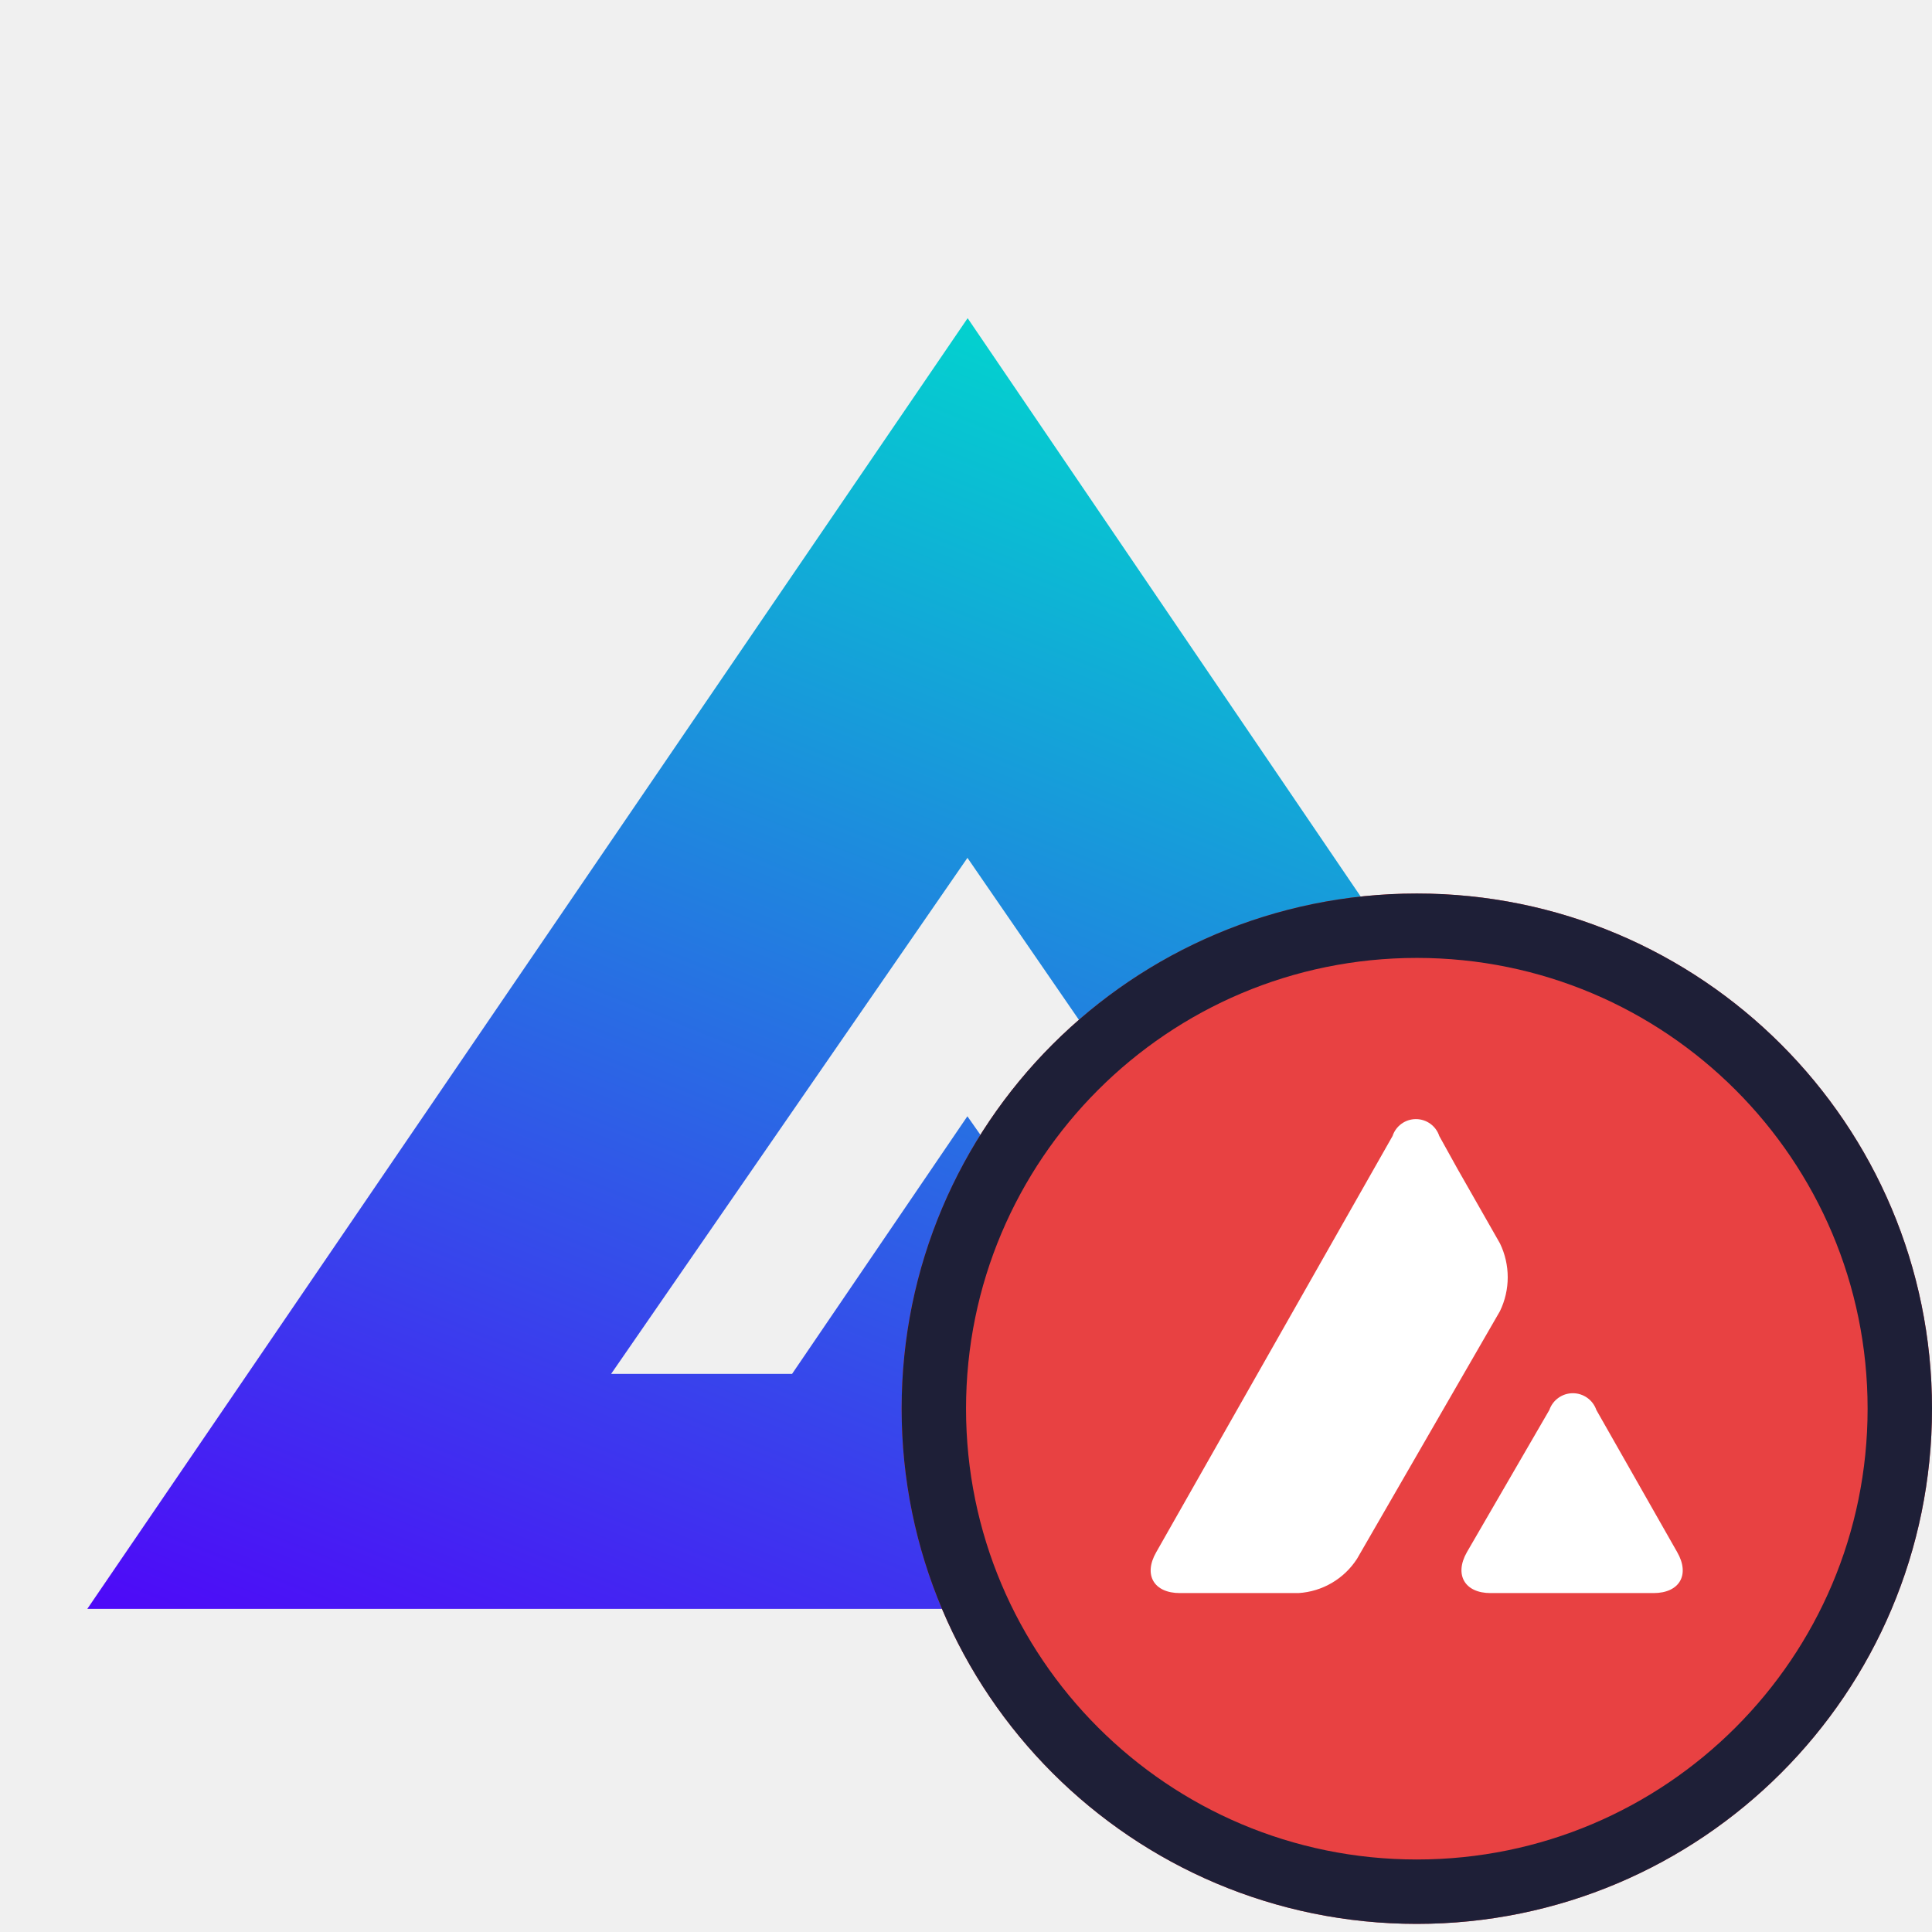
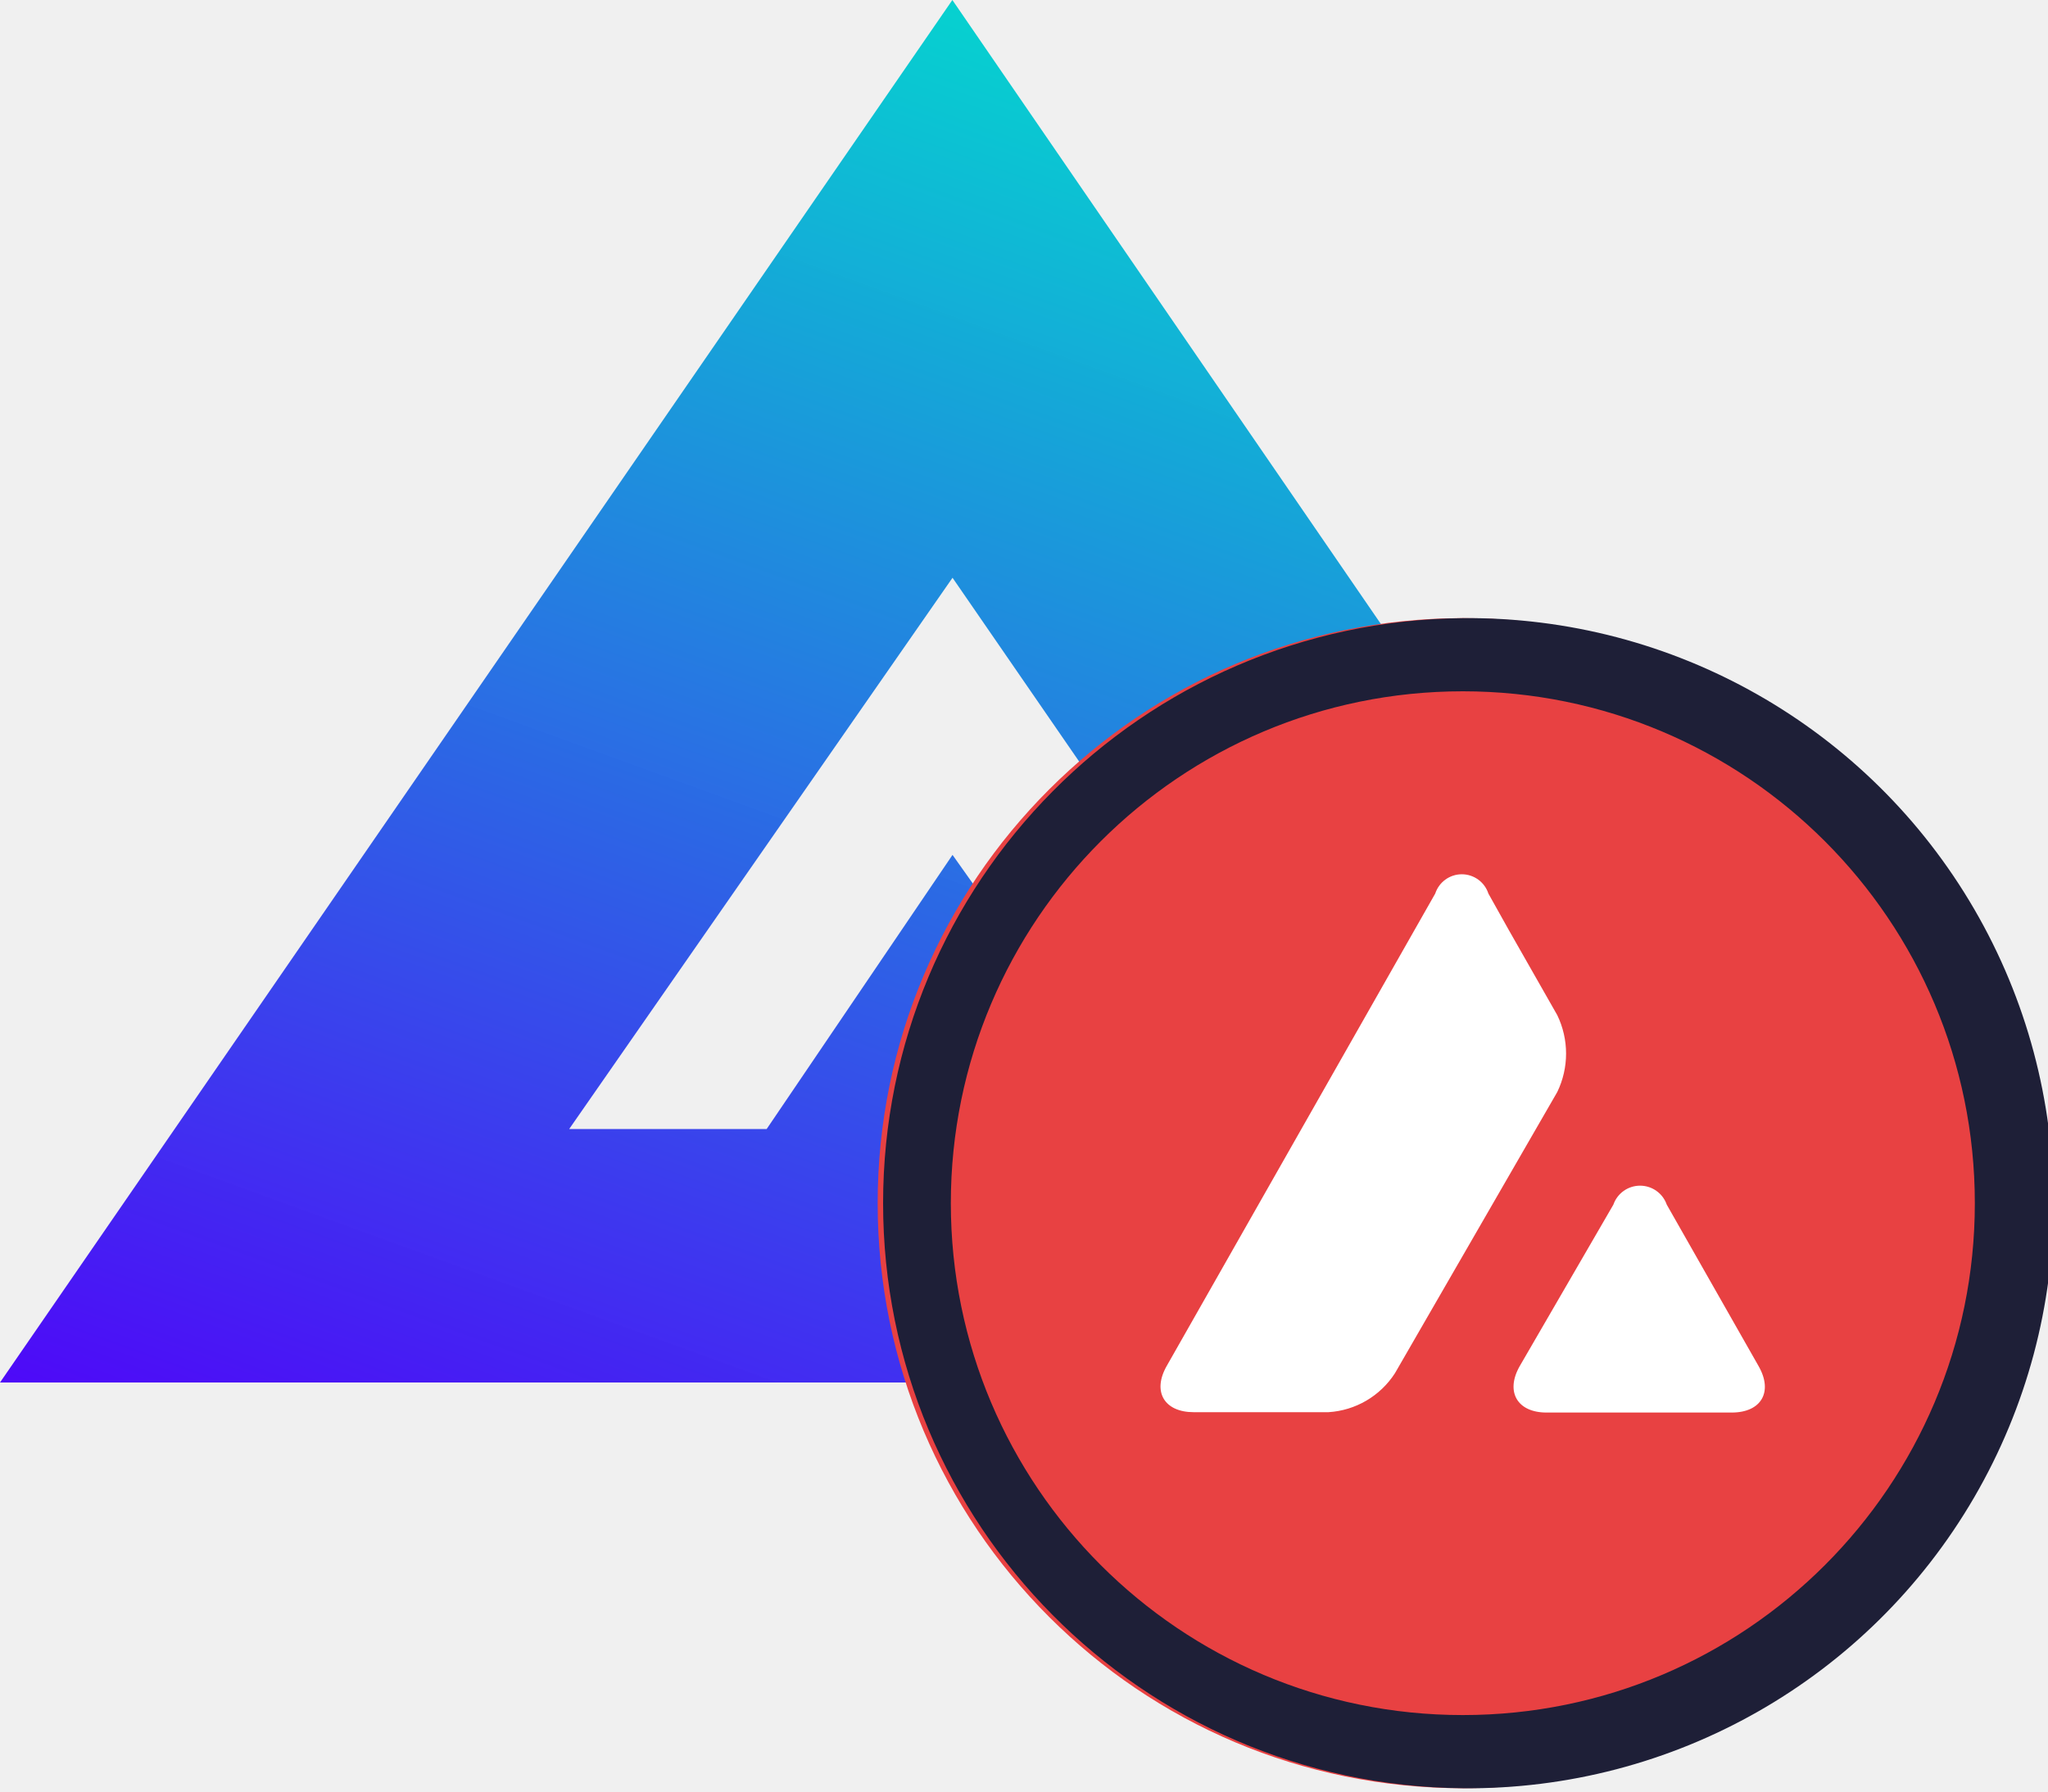
- <svg xmlns="http://www.w3.org/2000/svg" height="30" width="30.001">
-   <linearGradient id="a" gradientUnits="objectBoundingBox" x1=".536" x2=".011" y1=".026" y2="1">
-     <stop offset="0" stop-color="#03d1cf" />
-     <stop offset="1" stop-color="#4e09f8" />
-   </linearGradient>
-   <path d="m0 0h30v30h-30z" fill="none" />
-   <path d="m554.956 716.042-13.62-20.042-13.67 20.042h19.034l-5.368-7.649-2.722 4h-2.81l5.533-8.013 8.026 11.666z" fill="url(#a)" transform="translate(-526.31 -691.059)" />
-   <g fill="#e84142" stroke="#1e1f37">
-     <rect height="16" rx="8" stroke="none" width="16" x="14.001" y="13.875" />
-     <rect fill="none" height="15" rx="7.5" width="15" x="14.501" y="14.375" />
-   </g>
-   <path d="m24.059 21.895a.386.386 0 0 1 .73 0l1.256 2.209c.2.349.037.634-.368.634h-2.532c-.4 0-.565-.285-.367-.634zm-2.435-4.254a.382.382 0 0 1 .726 0l.28.505.662 1.162a1.207 1.207 0 0 1 0 1.052l-2.219 3.845a1.167 1.167 0 0 1 -.91.533h-1.842c-.4 0-.57-.28-.367-.634z" fill="#fff" />
+ <svg xmlns="http://www.w3.org/2000/svg" width="40" height="35" fill="none">
+   <path d="M37.144 27.008 18.601 0 0 27.008h25.917l-7.313-10.307-3.63 5.355h-3.857l7.487-10.769L29.43 27.002l7.714.006Z" fill="url(#a)" />
+   <path d="M40 23.505c0-6.312-5.117-11.429-11.429-11.429s-11.429 5.117-11.429 11.43c0 6.311 5.117 11.428 11.429 11.428S40 29.817 40 23.505Z" fill="#E84142" />
+   <path d="M28.571 13.505a10 10 0 1 0 0 20 10 10 0 0 0 0-20m0-1.429a11.43 11.43 0 1 1 0 22.859 11.43 11.43 0 0 1 0-22.859Z" fill="#1E1F37" />
+   <path d="M31.511 23.534a.552.552 0 0 1 1.043 0l1.794 3.155c.286.5.053.906-.525.906h-3.618c-.571 0-.807-.407-.524-.905l1.83-3.156Zm-3.479-6.078a.546.546 0 0 1 1.038 0l.4.715.945 1.66a1.725 1.725 0 0 1 0 1.503l-3.17 5.493a1.667 1.667 0 0 1-1.3.761h-2.631c-.572 0-.815-.4-.525-.906l5.243-9.226Z" fill="#fff" />
+   <defs>
+     <linearGradient id="a" x1="18.572" y1="0" x2="7.731" y2="29.819" gradientUnits="userSpaceOnUse">
+       <stop stop-color="#03D1CF" stop-opacity=".988" />
+       <stop offset="1" stop-color="#4E09F8" />
+     </linearGradient>
+   </defs>
</svg>
